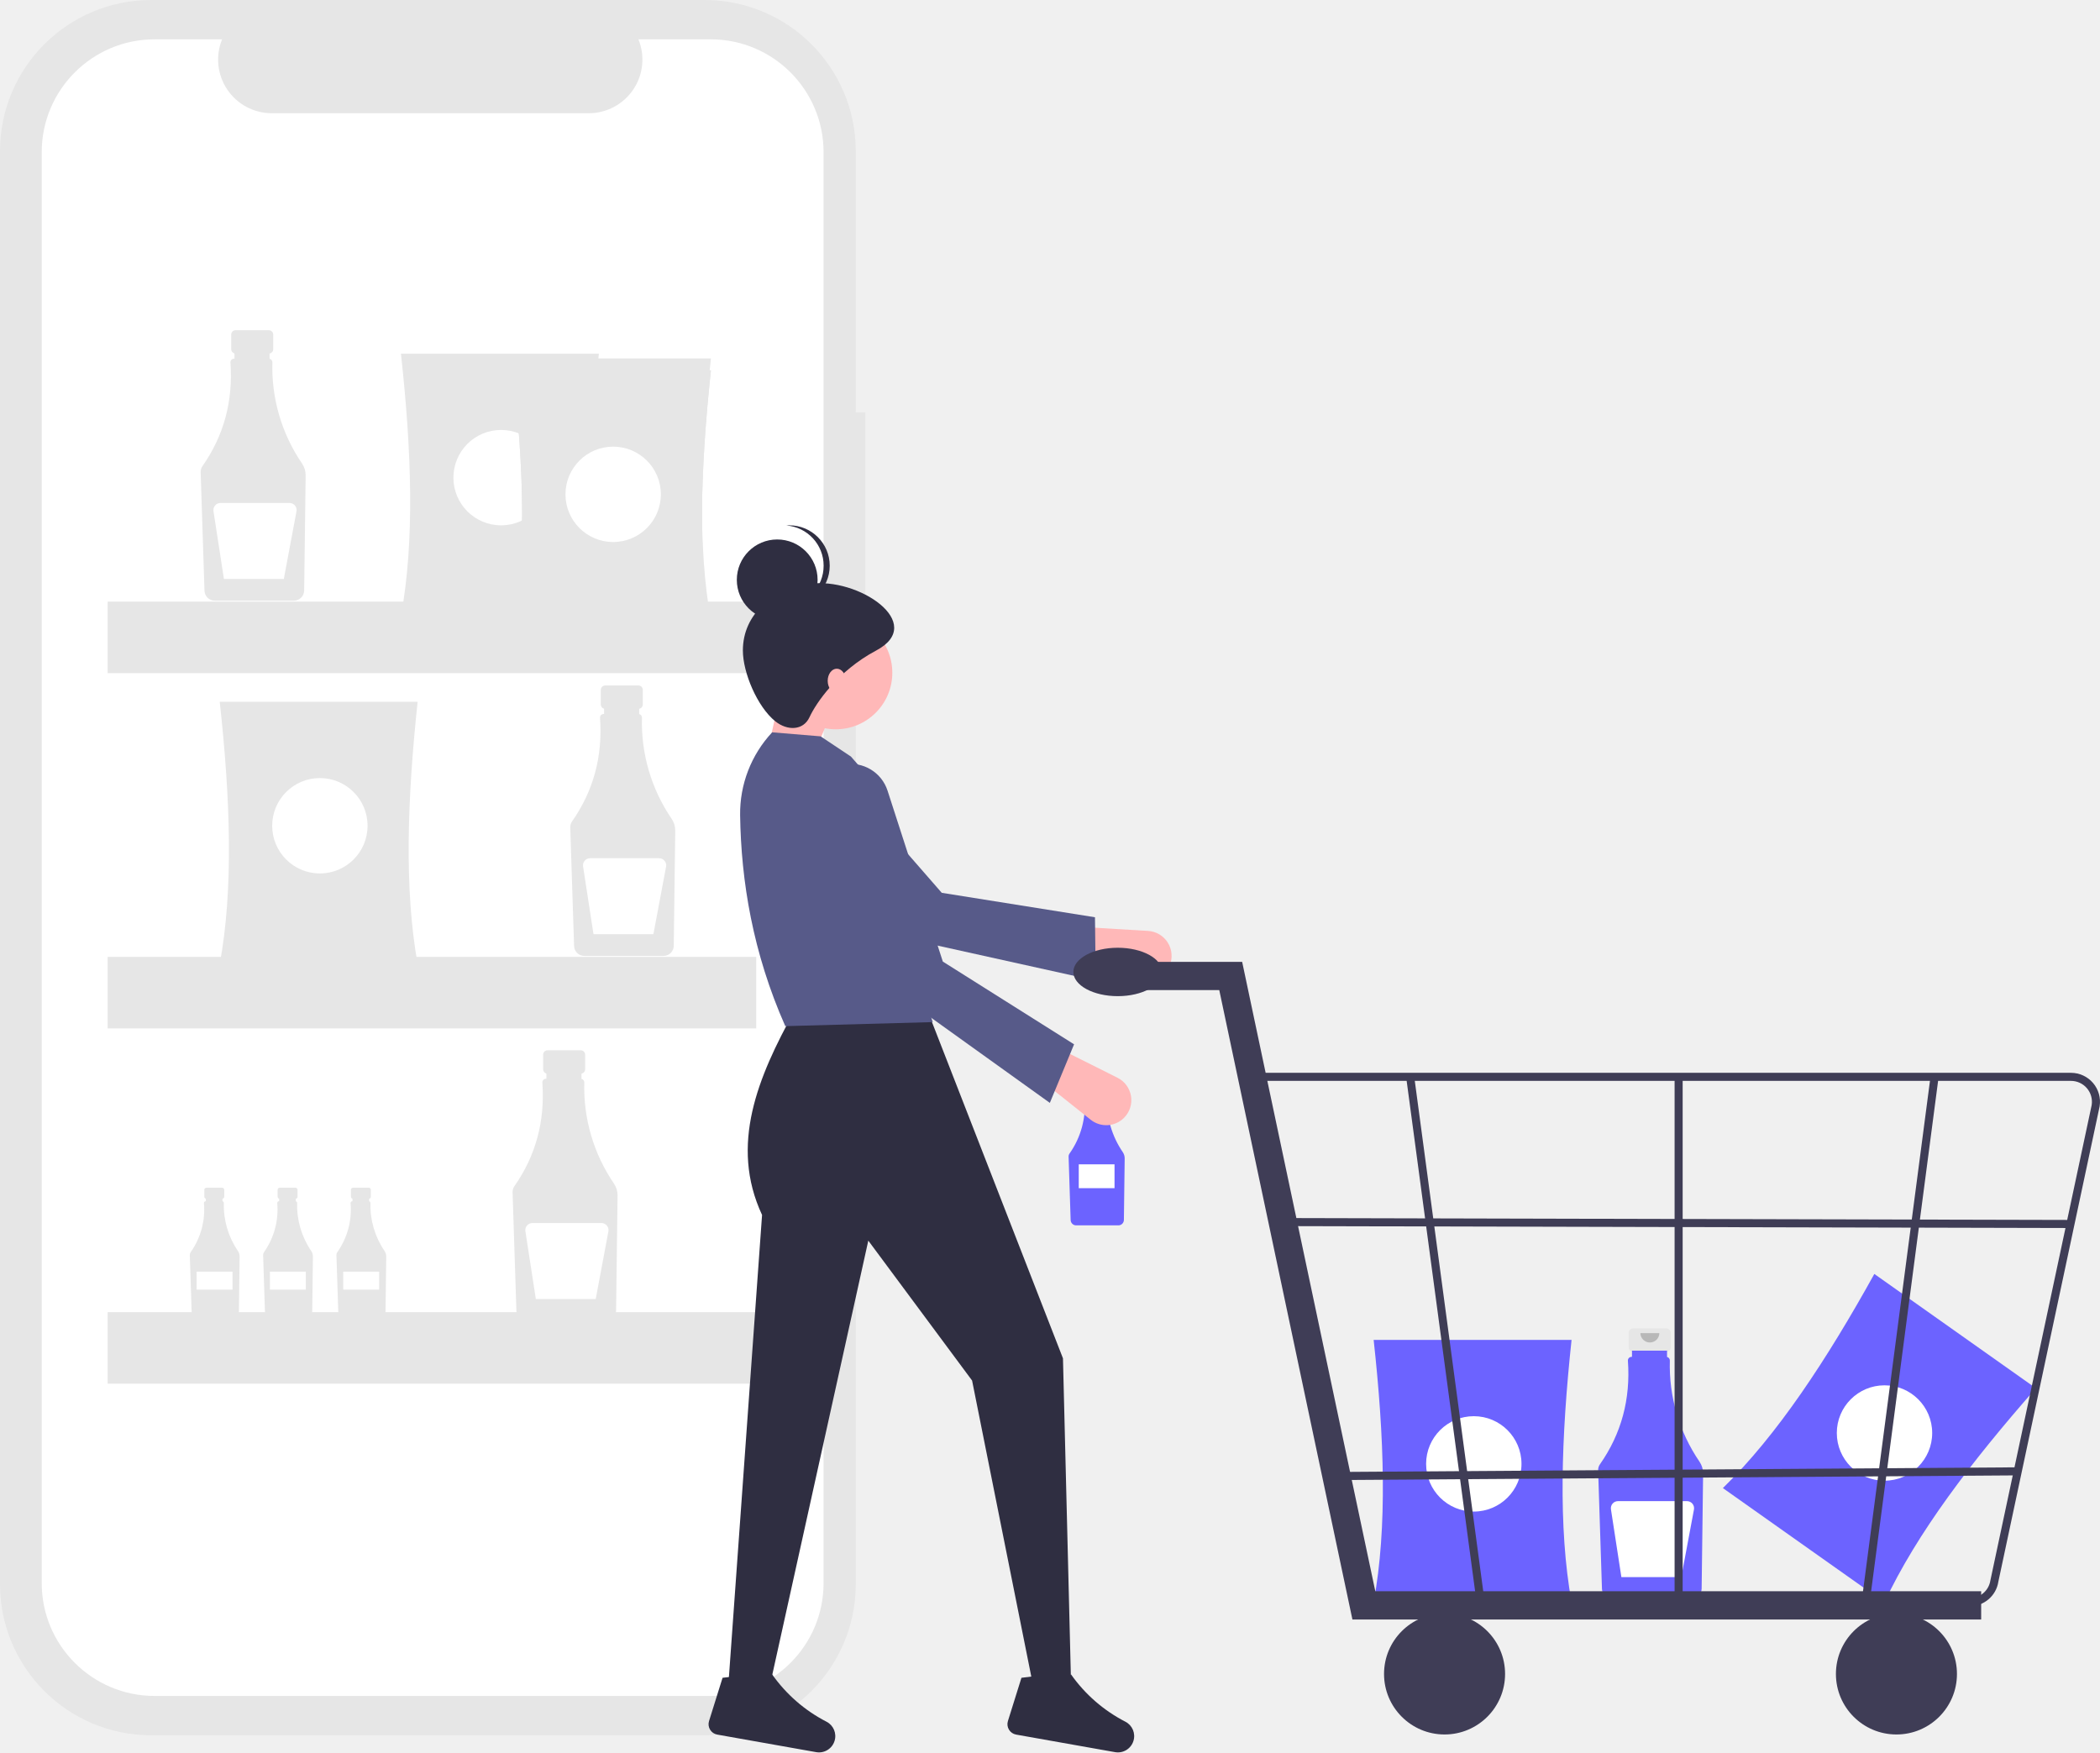
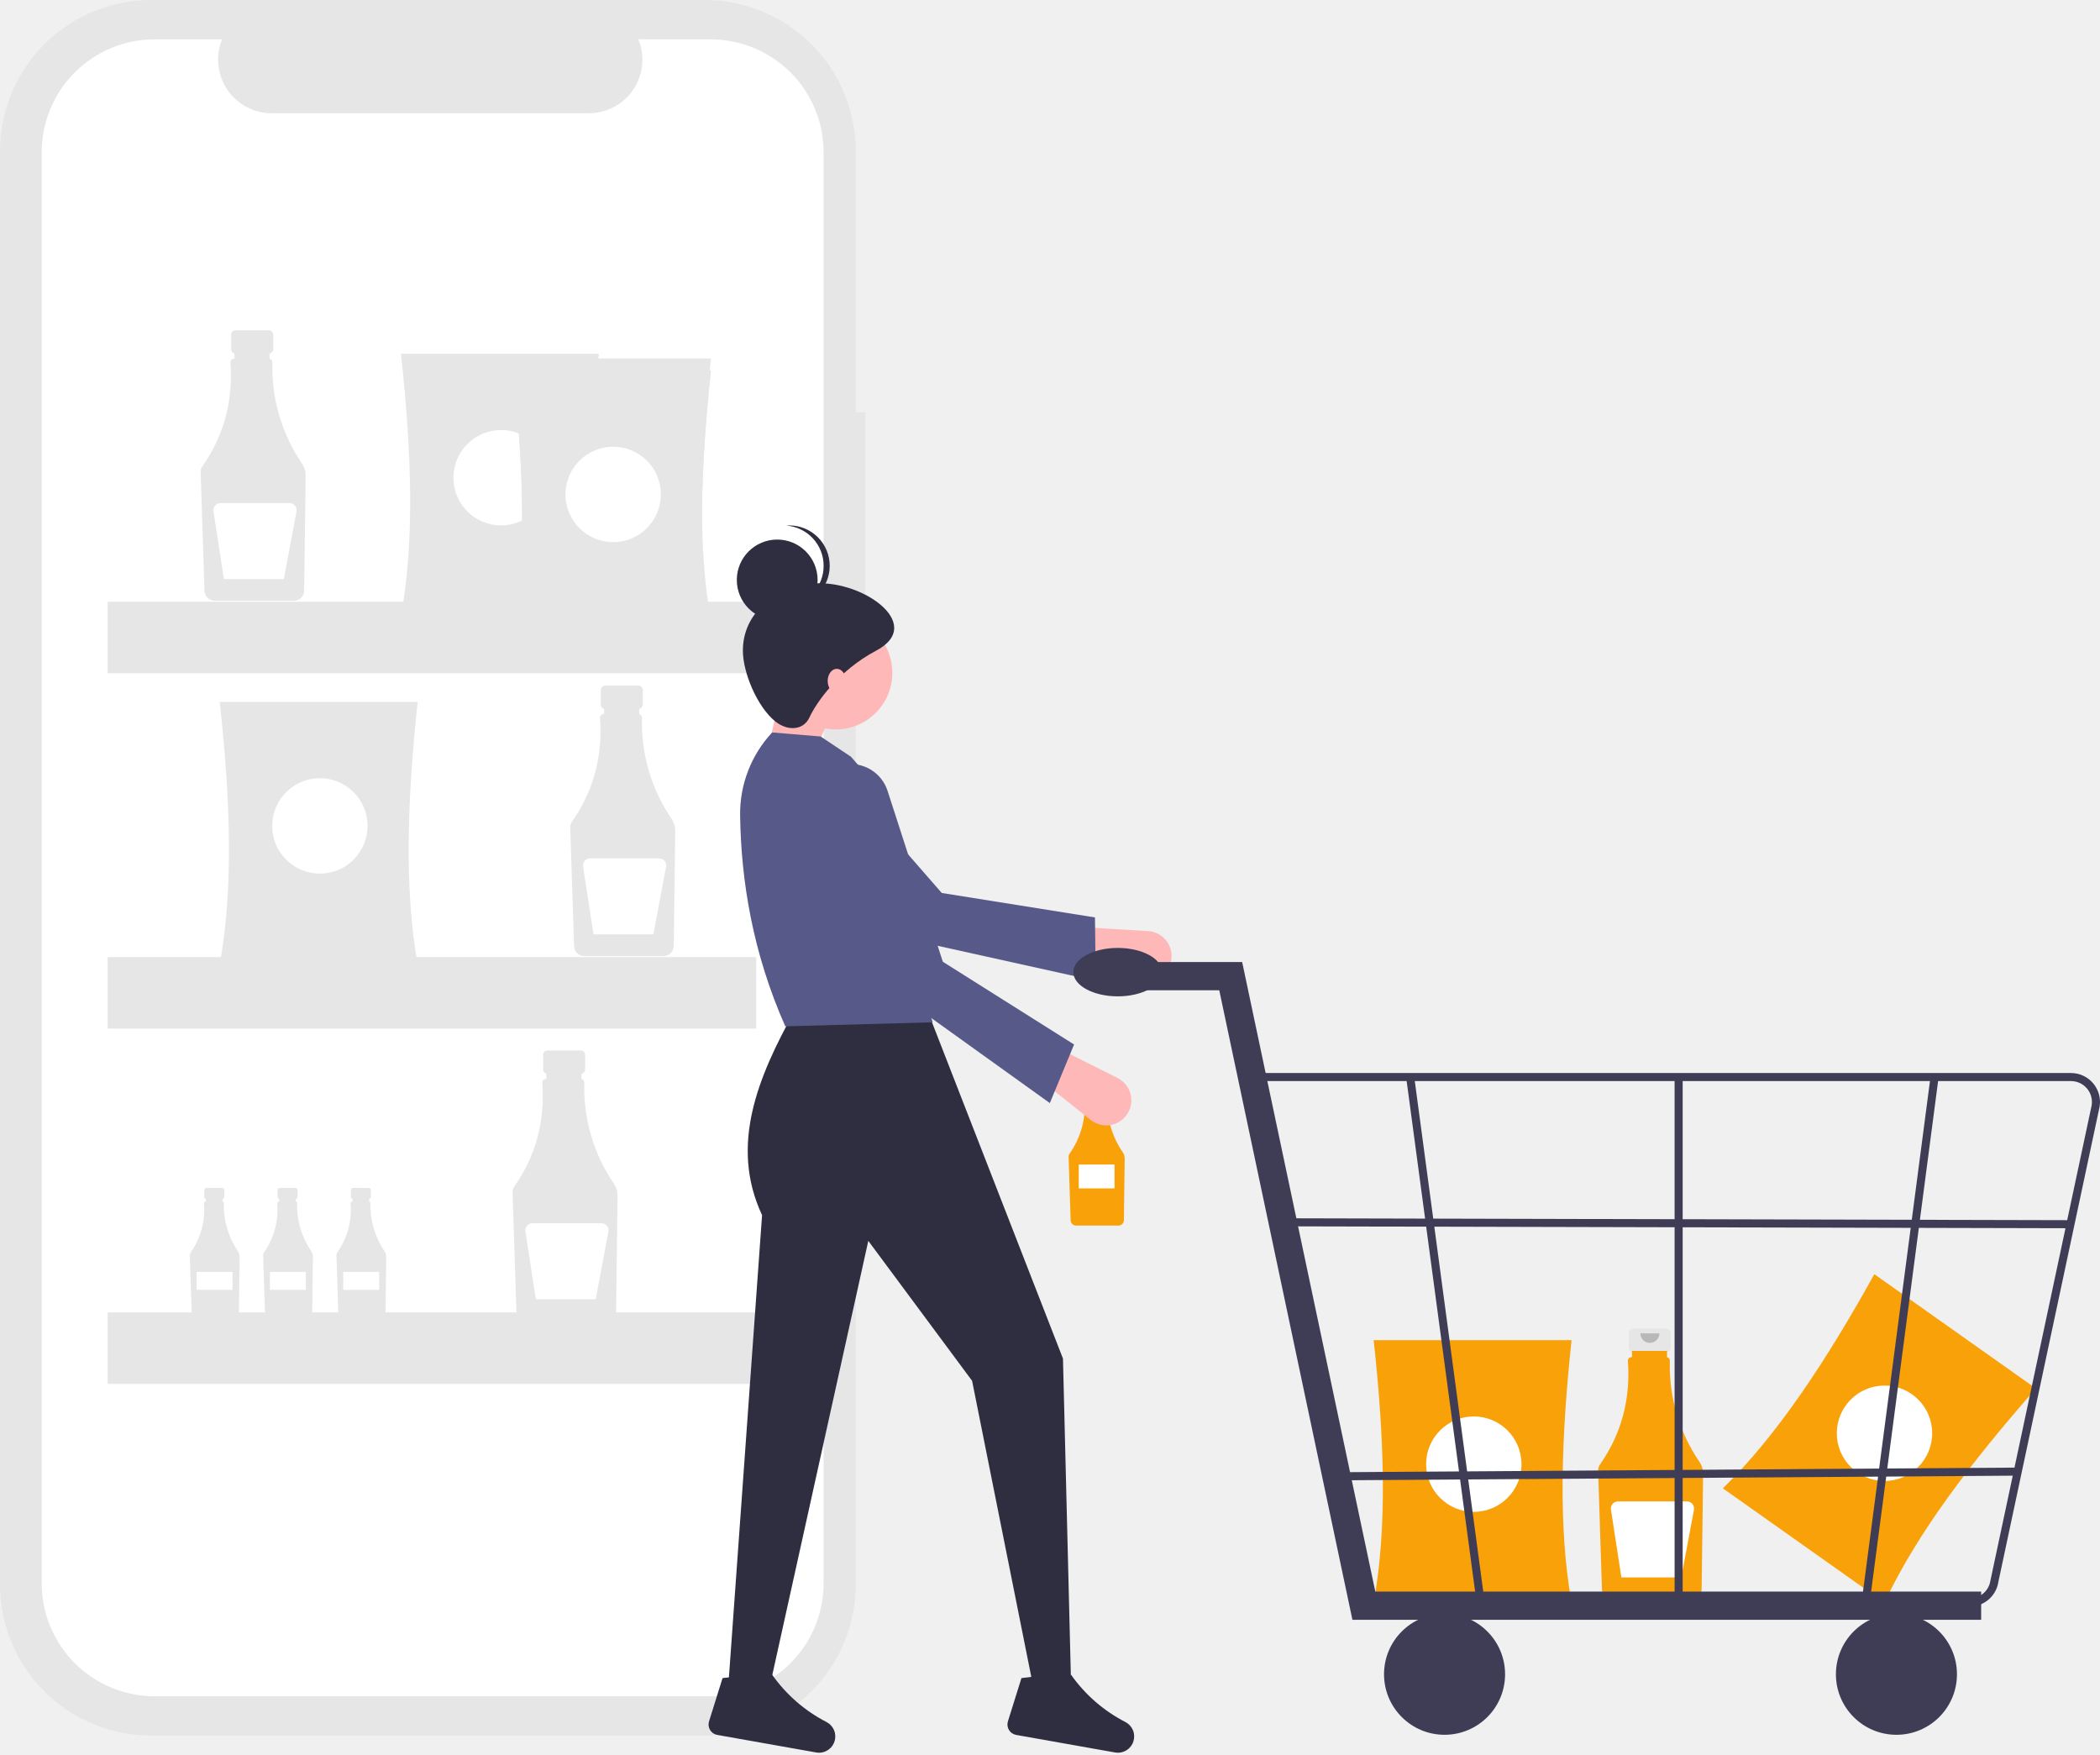
- <svg xmlns="http://www.w3.org/2000/svg" id="b0613604-cb64-4fd5-a4c3-be829c572cfc" data-name="Layer 1" width="888" height="741.048" viewBox="0 0 888 741.048">
-   <path d="M521.896,253.856H517.864v-110.453a63.927,63.927,0,0,0-63.927-63.927H219.927A63.927,63.927,0,0,0,156,143.403V749.357A63.927,63.927,0,0,0,219.927,813.284H453.937a63.927,63.927,0,0,0,63.927-63.927V332.478h4.032Z" transform="translate(-156 -79.47583)" fill="#e6e6e6" />
-   <path d="M456.516,96.107h-30.546a22.681,22.681,0,0,1-21,31.247H270.91a22.681,22.681,0,0,1-21-31.247h-28.53a47.74,47.74,0,0,0-47.74,47.74V748.912a47.74,47.74,0,0,0,47.74,47.74H456.516a47.74,47.74,0,0,0,47.74-47.74V143.848A47.74,47.74,0,0,0,456.516,96.107Z" transform="translate(-156 -79.47583)" fill="#fff" />
-   <path d="M269.672,219.111H255.633a1.861,1.861,0,0,0-1.861,1.861v6.162a1.861,1.861,0,0,0,1.861,1.861h2.327v9.233h9.386v-9.233h2.327a1.861,1.861,0,0,0,1.861-1.861v-6.162A1.861,1.861,0,0,0,269.672,219.111Z" transform="translate(-156 -79.47583)" fill="#e6e6e6" />
-   <path d="M283.734,275.507a72.178,72.178,0,0,1-12.557-42.794,1.522,1.522,0,0,0-1.188-1.519v-2.663H255.162v2.626h-.204a1.521,1.521,0,0,0-1.519,1.523q0.0.055.004.111,1.752,24.425-11.833,43.808a4.193,4.193,0,0,0-.759,2.541l1.621,50.151a4.341,4.341,0,0,0,4.304,4.19h33.537a4.343,4.343,0,0,0,4.307-4.264l.625-48.693A8.788,8.788,0,0,0,283.734,275.507Z" transform="translate(-156 -79.47583)" fill="#e6e6e6" />
-   <path d="M278.425,292.166H249.234a2.997,2.997,0,0,0-2.962,3.453l4.411,28.673h25.33l5.358-28.577a2.997,2.997,0,0,0-2.946-3.549Z" transform="translate(-156 -79.47583)" fill="#fff" />
-   <path d="M425.957,369.345H411.917a1.861,1.861,0,0,0-1.861,1.861v6.162a1.861,1.861,0,0,0,1.861,1.861h2.327v9.233h9.386V379.23h2.327a1.861,1.861,0,0,0,1.861-1.861v-6.162A1.861,1.861,0,0,0,425.957,369.345Z" transform="translate(-156 -79.47583)" fill="#e6e6e6" />
-   <path d="M440.019,425.742a72.178,72.178,0,0,1-12.557-42.794,1.522,1.522,0,0,0-1.188-1.519V378.767H411.446v2.626h-.204a1.521,1.521,0,0,0-1.519,1.523q0.0.055.004.111,1.752,24.425-11.833,43.808a4.193,4.193,0,0,0-.759,2.541l1.621,50.151a4.341,4.341,0,0,0,4.304,4.19h33.537a4.343,4.343,0,0,0,4.307-4.264l.625-48.693A8.788,8.788,0,0,0,440.019,425.742Z" transform="translate(-156 -79.47583)" fill="#e6e6e6" />
-   <path d="M434.71,442.401H405.518a2.997,2.997,0,0,0-2.962,3.453l4.411,28.673h25.33l5.358-28.577a2.997,2.997,0,0,0-2.946-3.549Z" transform="translate(-156 -79.47583)" fill="#fff" />
-   <path d="M249.935,581.733h-6.659a.883.883,0,0,0-.883.883v2.923a.883.883,0,0,0,.883.883h1.104v4.38h4.452v-4.38H249.935a.883.883,0,0,0,.883-.883v-2.923A.883.883,0,0,0,249.935,581.733Z" transform="translate(-156 -79.47583)" fill="#e6e6e6" />
-   <path d="M256.605,608.484a34.237,34.237,0,0,1-5.956-20.299.722.722,0,0,0-.564-.721v-1.263H243.052v1.245h-.097a.722.722,0,0,0-.721.723q0,.026.002.053a31.246,31.246,0,0,1-5.613,20.78,1.989,1.989,0,0,0-.36,1.205l.769,23.789a2.059,2.059,0,0,0,2.042,1.988h15.908a2.06,2.06,0,0,0,2.043-2.023l.296-23.097A4.168,4.168,0,0,0,256.605,608.484Z" transform="translate(-156 -79.47583)" fill="#e6e6e6" />
-   <rect x="83.137" y="537.753" width="15.179" height="7.59" fill="#fff" />
-   <path d="M280.935,581.733h-6.659a.883.883,0,0,0-.883.883v2.923a.883.883,0,0,0,.883.883h1.104v4.38h4.452v-4.38H280.935a.883.883,0,0,0,.883-.883v-2.923A.883.883,0,0,0,280.935,581.733Z" transform="translate(-156 -79.47583)" fill="#e6e6e6" />
-   <path d="M287.605,608.484a34.237,34.237,0,0,1-5.956-20.299.722.722,0,0,0-.564-.721v-1.263H274.052v1.245h-.097a.722.722,0,0,0-.721.723q0,.026.002.053a31.246,31.246,0,0,1-5.613,20.78,1.989,1.989,0,0,0-.36,1.205l.769,23.789a2.059,2.059,0,0,0,2.042,1.988h15.908a2.06,2.06,0,0,0,2.043-2.023l.296-23.097A4.168,4.168,0,0,0,287.605,608.484Z" transform="translate(-156 -79.47583)" fill="#e6e6e6" />
-   <rect x="114.137" y="537.753" width="15.179" height="7.59" fill="#fff" />
-   <path d="M311.935,581.733h-6.659a.883.883,0,0,0-.883.883v2.923a.883.883,0,0,0,.883.883h1.104v4.38h4.452v-4.38H311.935a.883.883,0,0,0,.883-.883v-2.923A.883.883,0,0,0,311.935,581.733Z" transform="translate(-156 -79.47583)" fill="#e6e6e6" />
-   <path d="M318.605,608.484a34.237,34.237,0,0,1-5.956-20.299.722.722,0,0,0-.564-.721v-1.263H305.052v1.245h-.097a.722.722,0,0,0-.721.723q0,.026.002.053a31.246,31.246,0,0,1-5.613,20.78,1.989,1.989,0,0,0-.36,1.205l.769,23.789a2.059,2.059,0,0,0,2.042,1.988h15.908a2.06,2.06,0,0,0,2.043-2.023l.296-23.097A4.168,4.168,0,0,0,318.605,608.484Z" transform="translate(-156 -79.47583)" fill="#e6e6e6" />
-   <rect x="145.137" y="537.753" width="15.179" height="7.59" fill="#fff" />
-   <path d="M401.567,523.613H387.528a1.861,1.861,0,0,0-1.861,1.861v6.162a1.861,1.861,0,0,0,1.861,1.861h2.327v9.233h9.386v-9.233h2.327a1.861,1.861,0,0,0,1.861-1.861v-6.162A1.861,1.861,0,0,0,401.567,523.613Z" transform="translate(-156 -79.47583)" fill="#e6e6e6" />
-   <path d="M415.629,580.01a72.178,72.178,0,0,1-12.557-42.794,1.522,1.522,0,0,0-1.188-1.519v-2.663H387.057v2.626h-.204a1.521,1.521,0,0,0-1.519,1.523q0.0.055.004.111,1.752,24.425-11.833,43.808a4.193,4.193,0,0,0-.759,2.541l1.621,50.151a4.341,4.341,0,0,0,4.304,4.19h33.537a4.343,4.343,0,0,0,4.307-4.264l.625-48.693A8.788,8.788,0,0,0,415.629,580.01Z" transform="translate(-156 -79.47583)" fill="#e6e6e6" />
-   <path d="M410.32,596.668H381.129a2.997,2.997,0,0,0-2.962,3.453l4.411,28.673h25.33l5.358-28.577a2.997,2.997,0,0,0-2.946-3.549Z" transform="translate(-156 -79.47583)" fill="#fff" />
-   <path d="M409.232,339.938H325.544c5.851-31.633,4.505-69.832,0-110.911h83.688C404.847,270.107,403.536,308.305,409.232,339.938Z" transform="translate(-156 -79.47583)" fill="#e6e6e6" />
-   <circle cx="211.892" cy="201.982" r="20.166" fill="#fff" />
-   <path d="M332.602,487.148H248.914c5.851-31.633,4.505-69.832,0-110.911H332.602C328.217,417.316,326.907,455.515,332.602,487.148Z" transform="translate(-156 -79.47583)" fill="#e6e6e6" />
-   <circle cx="135.262" cy="349.192" r="20.166" fill="#fff" />
-   <path d="M456.621,346.996H372.933c5.851-31.633,4.505-69.832,0-110.911h83.688C452.236,277.165,450.926,315.363,456.621,346.996Z" transform="translate(-156 -79.47583)" fill="#e6e6e6" />
-   <circle cx="259.281" cy="209.04" r="20.166" fill="#fff" />
-   <path d="M456.621,341.955H372.933c5.851-31.633,4.505-69.832,0-110.911h83.688C452.236,272.123,450.926,310.322,456.621,341.955Z" transform="translate(-156 -79.47583)" fill="#e6e6e6" />
-   <circle cx="259.281" cy="203.998" r="20.166" fill="#fff" />
-   <path d="M456.621,346.996H372.933c5.851-31.633,4.505-69.832,0-110.911h83.688C452.236,277.165,450.926,315.363,456.621,346.996Z" transform="translate(-156 -79.47583)" fill="#e6e6e6" />
-   <circle cx="259.281" cy="209.04" r="20.166" fill="#fff" />
-   <rect x="45.525" y="254.413" width="274.254" height="30.249" fill="#e6e6e6" />
-   <rect x="45.525" y="404.647" width="274.254" height="30.249" fill="#e6e6e6" />
-   <rect x="45.525" y="554.882" width="274.254" height="30.249" fill="#e6e6e6" />
-   <path d="M952.855,757.075l-68.325-48.326c23.044-22.448,44.002-54.411,64.046-90.551l68.325,48.326C989.599,697.53,966.471,727.96,952.855,757.075Z" transform="translate(-156 -79.47583)" fill="#6c63ff" />
-   <circle cx="796.873" cy="605.982" r="20.166" fill="#fff" />
-   <path d="M623.262,536.554h-7.5a.994.994,0,0,0-.994.994v3.292a.994.994,0,0,0,.994.994h1.243v4.932h5.014v-4.932h1.243a.994.994,0,0,0,.994-.994v-3.292A.994.994,0,0,0,623.262,536.554Z" transform="translate(-156 -79.47583)" fill="#e6e6e6" />
-   <path d="M630.774,566.682a38.558,38.558,0,0,1-6.708-22.861.813.813,0,0,0-.635-.812v-1.422h-7.921v1.403h-.109a.813.813,0,0,0-.812.814q0,.03.002.059a35.189,35.189,0,0,1-6.322,23.403,2.24,2.24,0,0,0-.405,1.357l.866,26.792a2.319,2.319,0,0,0,2.299,2.238h17.916a2.32,2.32,0,0,0,2.301-2.278l.334-26.012A4.695,4.695,0,0,0,630.774,566.682Z" transform="translate(-156 -79.47583)" fill="#6c63ff" />
-   <path d="M621.699,537.627a2.145,2.145,0,0,1-4.291,0" transform="translate(-156 -79.47583)" opacity="0.2" style="isolation:isolate" />
-   <rect x="456.161" y="492.368" width="15.124" height="10.083" fill="#fff" />
-   <path d="M860.602,641.218H846.563a1.861,1.861,0,0,0-1.861,1.861v6.162a1.861,1.861,0,0,0,1.861,1.861h2.327v9.233h9.386v-9.233h2.327a1.861,1.861,0,0,0,1.861-1.861V643.079A1.861,1.861,0,0,0,860.602,641.218Z" transform="translate(-156 -79.47583)" fill="#e6e6e6" />
-   <path d="M874.664,697.615a72.178,72.178,0,0,1-12.557-42.794,1.522,1.522,0,0,0-1.188-1.519v-2.663H846.092v2.626h-.204a1.521,1.521,0,0,0-1.519,1.523q0.0.055.004.111,1.752,24.425-11.833,43.808a4.193,4.193,0,0,0-.759,2.541l1.621,50.151a4.341,4.341,0,0,0,4.304,4.19h33.537a4.343,4.343,0,0,0,4.307-4.264l.625-48.693A8.788,8.788,0,0,0,874.664,697.615Z" transform="translate(-156 -79.47583)" fill="#6c63ff" />
-   <path d="M857.676,643.226a4.016,4.016,0,0,1-8.031,0" transform="translate(-156 -79.47583)" opacity="0.2" style="isolation:isolate" />
-   <path d="M869.355,714.273H840.164a2.997,2.997,0,0,0-2.962,3.453l4.411,28.673h25.33l5.358-28.577a2.997,2.997,0,0,0-2.946-3.549Z" transform="translate(-156 -79.47583)" fill="#fff" />
-   <path d="M820.546,756.996H736.858c5.851-31.633,4.505-69.832,0-110.911H820.546C816.161,687.164,814.851,725.362,820.546,756.996Z" transform="translate(-156 -79.47583)" fill="#6c63ff" />
-   <circle cx="623.206" cy="619.039" r="20.166" fill="#fff" />
-   <polygon points="322.243 328.466 341.03 326.758 352.986 297.724 331.637 285.768 322.243 328.466" fill="#ffb8b8" />
-   <path d="M650.66,487.65v0a10.593,10.593,0,0,0-9.202-14.517l-29.17-1.739-4.295,14.282,30.029,8.247A10.593,10.593,0,0,0,650.66,487.65Z" transform="translate(-156 -79.47583)" fill="#ffb8b8" />
-   <path d="M619.339,494.163l-.321-26.8-64.793-10.339L504.31,399.777a16.338,16.338,0,0,0-21.294-2.912l0,0a16.338,16.338,0,0,0-2.846,24.922l41.18,50.678Z" transform="translate(-156 -79.47583)" fill="#575a89" />
-   <path d="M463.726,795.643h17.079L523.168,604.109l43.887,59.169,25.619,128.095h16.225l-3.416-137.488-57.216-146.882H491.906c-15.402,27.874-27.485,56.608-13.663,86.251Z" transform="translate(-156 -79.47583)" fill="#2f2e41" />
-   <path d="M582.204,807.276a4.457,4.457,0,0,0,3.476,5.718l41.793,7.417a6.876,6.876,0,0,0,7.801-4.713h0a6.834,6.834,0,0,0-3.342-8.126,63.902,63.902,0,0,1-23.048-20.038c-4.593,4.277-9.727,3.875-15.179.723l-5.782.723Z" transform="translate(-156 -79.47583)" fill="#2f2e41" />
-   <path d="M455.818,807.276a4.457,4.457,0,0,0,3.476,5.718l41.793,7.417a6.876,6.876,0,0,0,7.801-4.713h0a6.834,6.834,0,0,0-3.342-8.126,63.902,63.902,0,0,1-23.048-20.038c-4.593,4.277-9.727,3.875-15.179.723l-5.782.723Z" transform="translate(-156 -79.47583)" fill="#2f2e41" />
-   <circle cx="353.413" cy="284.487" r="23.911" fill="#ffb8b8" />
-   <path d="M488.064,513.407,550.403,511.699l-18.308-57.62c11.377-18.239-.073-36.46-16.278-54.677l-12.809-8.54-20.495-1.708h0a50.314,50.314,0,0,0-13.549,35.05C469.369,452.032,474.297,482.324,488.064,513.407Z" transform="translate(-156 -79.47583)" fill="#575a89" />
-   <path d="M631.291,552.192h0a10.593,10.593,0,0,0-2.749-16.966L602.409,522.151l-9.567,11.441,24.363,19.395A10.593,10.593,0,0,0,631.291,552.192Z" transform="translate(-156 -79.47583)" fill="#ffb8b8" />
-   <path d="M599.933,545.858l10.248-24.765-55.502-34.994-23.37-72.268a16.338,16.338,0,0,0-18.432-11.054h0a16.338,16.338,0,0,0-12.421,21.793l17.923,62.791Z" transform="translate(-156 -79.47583)" fill="#575a89" />
-   <path d="M470.13,354.569c0,9.304,6.042,23.712,13.663,29.889,5.128,4.156,11.905,3.981,14.517-1.708,2.68-5.836,11.919-19.552,28.181-28.181,21.678-11.503-7.688-31.182-28.181-28.181C482.911,328.643,470.13,339.005,470.13,354.569Z" transform="translate(-156 -79.47583)" fill="#2f2e41" />
-   <circle cx="328.648" cy="245.205" r="17.079" fill="#2f2e41" />
-   <path d="M504.289,318.703a17.069,17.069,0,0,0-15.798-17.015c.424-.032.849-.065,1.281-.065a17.079,17.079,0,0,1,0,34.159c-.432,0-.857-.033-1.281-.065A17.069,17.069,0,0,0,504.289,318.703Z" transform="translate(-156 -79.47583)" fill="#2f2e41" />
-   <ellipse cx="353.84" cy="287.903" rx="3.843" ry="5.124" fill="#ffb8b8" />
-   <polygon points="837.751 684.845 571.879 684.845 515.578 418.694 467.529 418.694 467.529 406.752 525.258 406.752 581.559 672.902 837.751 672.902 837.751 684.845" fill="#3f3d56" />
-   <circle cx="610.841" cy="707.877" r="25.591" fill="#3f3d56" />
-   <circle cx="801.923" cy="707.877" r="25.591" fill="#3f3d56" />
-   <path d="M988.903,758.697H730.225L684.584,533.145h347.151a12.265,12.265,0,0,1,12.116,14.167l-42.833,201.025A12.204,12.204,0,0,1,988.903,758.697Zm-255.869-3.412H988.903a8.806,8.806,0,0,0,8.742-7.477l42.833-201.025a8.85,8.85,0,0,0-8.744-10.225H688.726Z" transform="translate(-156 -79.47583)" fill="#3f3d56" />
-   <polygon points="624.513 678.499 594.623 455.653 597.989 455.097 627.879 677.943 624.513 678.499" fill="#3f3d56" />
-   <polygon points="790.712 676.788 787.343 676.242 816.36 455.102 819.729 455.648 790.712 676.788" fill="#3f3d56" />
-   <rect x="708.115" y="455.375" width="3.412" height="222.846" fill="#3f3d56" />
-   <rect x="865.451" y="431.522" width="3.412" height="330.296" transform="translate(112.3889 1382.904) rotate(-89.86127)" fill="#3f3d56" />
-   <rect x="718.838" y="700.962" width="290.178" height="3.412" transform="translate(-160.7831 -73.5538) rotate(-0.39166)" fill="#3f3d56" />
-   <ellipse cx="472.648" cy="411.017" rx="18.767" ry="10.237" fill="#3f3d56" />
+ <svg xmlns="http://www.w3.org/2000/svg" width="340" height="284" viewBox="0 0 340 284" fill="none">
+   <g clip-path="url(#clip0)">
+     <path d="M140.095 66.767H138.552V24.477C138.552 21.262 137.919 18.079 136.688 15.11C135.458 12.14 133.655 9.442 131.383 7.169C129.11 4.896 126.411 3.093 123.442 1.863C120.472 0.633 117.289 -2.53149e-05 114.075 -1.52587e-05H24.477C21.262 -2.53149e-05 18.079 0.633 15.11 1.863C12.14 3.093 9.442 4.896 7.169 7.169C4.896 9.442 3.093 12.14 1.863 15.11C0.633 18.079 -5.02809e-06 21.262 0 24.477V256.486C-3.01685e-06 259.7 0.633 262.883 1.863 265.853C3.093 268.822 4.896 271.521 7.169 273.794C9.442 276.066 12.14 277.869 15.11 279.099C18.079 280.329 21.262 280.963 24.477 280.963H114.075C117.289 280.963 120.472 280.329 123.442 279.099C126.411 277.869 129.11 276.066 131.383 273.794C133.655 271.521 135.458 268.822 136.688 265.853C137.919 262.883 138.552 259.7 138.552 256.486V96.87H140.095V66.767Z" fill="#E6E6E6" />
+     <path d="M115.063 6.368H103.367C103.905 7.687 104.11 9.117 103.965 10.534C103.82 11.951 103.328 13.31 102.534 14.492C101.739 15.674 100.667 16.642 99.41 17.312C98.153 17.982 96.751 18.332 95.327 18.332H43.997C42.573 18.332 41.171 17.982 39.914 17.312C38.657 16.642 37.584 15.674 36.79 14.492C35.995 13.31 35.504 11.951 35.359 10.534C35.213 9.117 35.419 7.687 35.956 6.368H25.033C22.632 6.368 20.256 6.841 18.038 7.759C15.82 8.678 13.805 10.024 12.108 11.722C10.41 13.419 9.064 15.434 8.145 17.652C7.227 19.869 6.754 22.246 6.754 24.647V256.316C6.754 258.716 7.227 261.093 8.145 263.311C9.064 265.528 10.41 267.544 12.108 269.241C13.805 270.938 15.82 272.285 18.038 273.203C20.256 274.122 22.632 274.595 25.033 274.595H115.063C117.463 274.595 119.84 274.122 122.058 273.203C124.275 272.285 126.29 270.938 127.988 269.241C129.685 267.544 131.031 265.528 131.95 263.311C132.869 261.093 133.341 258.716 133.341 256.316V24.647C133.341 22.246 132.869 19.869 131.95 17.652C131.031 15.434 129.685 13.419 127.988 11.722C126.29 10.024 124.275 8.678 122.058 7.759C119.84 6.841 117.463 6.368 115.063 6.368V6.368Z" fill="white" />
+     <path d="M43.523 53.464H38.148C37.959 53.464 37.778 53.539 37.644 53.672C37.51 53.806 37.435 53.987 37.435 54.176V56.536C37.435 56.725 37.51 56.906 37.644 57.04C37.778 57.173 37.959 57.248 38.148 57.248H39.039V60.784H42.632V57.248H43.523C43.712 57.248 43.894 57.173 44.027 57.04C44.161 56.906 44.236 56.725 44.236 56.536V54.176C44.236 53.987 44.161 53.806 44.027 53.672C43.894 53.539 43.712 53.464 43.523 53.464V53.464Z" fill="#E6E6E6" />
+     <path d="M48.907 75.057C45.615 70.24 43.932 64.504 44.099 58.672C44.102 58.538 44.059 58.406 43.976 58.3C43.893 58.194 43.776 58.12 43.645 58.091V57.071H37.967V58.076H37.889C37.735 58.077 37.587 58.138 37.477 58.248C37.368 58.357 37.307 58.505 37.307 58.66C37.307 58.674 37.308 58.688 37.309 58.702C37.756 64.937 36.246 70.528 32.778 75.475C32.579 75.76 32.477 76.101 32.488 76.448L33.108 95.65C33.123 96.079 33.303 96.485 33.61 96.784C33.917 97.082 34.328 97.251 34.757 97.255H47.597C48.031 97.251 48.446 97.079 48.754 96.773C49.062 96.469 49.239 96.055 49.246 95.622L49.486 76.978C49.493 76.294 49.291 75.624 48.907 75.057Z" fill="#E6E6E6" />
+     <path d="M46.874 81.436H35.698C35.532 81.436 35.369 81.471 35.218 81.54C35.068 81.609 34.934 81.71 34.827 81.836C34.719 81.961 34.64 82.109 34.594 82.268C34.549 82.427 34.538 82.594 34.563 82.757L36.252 93.736H45.951L48.002 82.794C48.033 82.629 48.028 82.458 47.985 82.295C47.943 82.132 47.865 81.98 47.758 81.85C47.65 81.72 47.515 81.616 47.362 81.544C47.21 81.473 47.043 81.436 46.874 81.436V81.436Z" fill="white" />
+     <path d="M103.362 110.986H97.986C97.797 110.986 97.616 111.061 97.483 111.195C97.349 111.328 97.274 111.51 97.274 111.699V114.058C97.274 114.247 97.349 114.428 97.483 114.562C97.616 114.696 97.797 114.771 97.986 114.771H98.877V118.306H102.471V114.771H103.362C103.551 114.771 103.732 114.696 103.866 114.562C103.999 114.428 104.074 114.247 104.074 114.058V111.699C104.074 111.51 103.999 111.328 103.866 111.195C103.732 111.061 103.551 110.986 103.362 110.986Z" fill="#E6E6E6" />
+     <path d="M108.746 132.579C105.454 127.762 103.771 122.027 103.938 116.194C103.941 116.06 103.897 115.928 103.814 115.822C103.732 115.716 103.614 115.642 103.483 115.613V114.593H97.806V115.599H97.728C97.651 115.599 97.576 115.614 97.505 115.643C97.434 115.673 97.37 115.716 97.316 115.77C97.262 115.824 97.219 115.888 97.19 115.959C97.161 116.03 97.146 116.105 97.146 116.182C97.146 116.196 97.147 116.21 97.148 116.224C97.595 122.459 96.085 128.05 92.617 132.998C92.417 133.282 92.315 133.623 92.326 133.97L92.947 153.173C92.962 153.601 93.142 154.007 93.449 154.306C93.756 154.605 94.166 154.773 94.595 154.777H107.436C107.869 154.773 108.284 154.601 108.592 154.296C108.9 153.991 109.077 153.578 109.085 153.144L109.324 134.501C109.331 133.816 109.129 133.146 108.746 132.579V132.579Z" fill="#E6E6E6" />
+     <path d="M106.713 138.958H95.536C95.371 138.958 95.207 138.994 95.057 139.063C94.907 139.132 94.773 139.232 94.665 139.358C94.558 139.484 94.478 139.631 94.433 139.79C94.387 139.949 94.377 140.116 94.402 140.28L96.091 151.258H105.789L107.841 140.317C107.872 140.151 107.866 139.98 107.824 139.817C107.782 139.654 107.704 139.502 107.596 139.372C107.488 139.243 107.353 139.138 107.201 139.067C107.048 138.995 106.882 138.958 106.713 138.958H106.713Z" fill="white" />
+     <path d="M35.966 192.306H33.416C33.327 192.306 33.241 192.341 33.177 192.405C33.114 192.468 33.078 192.554 33.078 192.644V193.763C33.078 193.852 33.114 193.938 33.177 194.002C33.241 194.065 33.327 194.101 33.416 194.101H33.839V195.778H35.544V194.101H35.966C36.056 194.101 36.142 194.065 36.205 194.002C36.269 193.938 36.304 193.852 36.304 193.763V192.644C36.304 192.554 36.269 192.468 36.205 192.405C36.142 192.341 36.056 192.306 35.966 192.306Z" fill="#E6E6E6" />
+     <path d="M38.52 202.548C36.958 200.263 36.16 197.543 36.239 194.776C36.241 194.712 36.22 194.65 36.181 194.6C36.142 194.549 36.086 194.514 36.024 194.5V194.017H33.331V194.494H33.294C33.257 194.494 33.221 194.501 33.188 194.515C33.154 194.529 33.124 194.549 33.098 194.575C33.073 194.6 33.052 194.631 33.038 194.664C33.025 194.698 33.018 194.734 33.018 194.77C33.018 194.777 33.018 194.784 33.018 194.79C33.267 197.613 32.505 200.433 30.869 202.747C30.775 202.882 30.726 203.043 30.731 203.208L31.026 212.317C31.033 212.52 31.118 212.712 31.264 212.854C31.41 212.996 31.604 213.076 31.808 213.078H37.899C38.104 213.076 38.301 212.994 38.447 212.849C38.593 212.705 38.677 212.509 38.681 212.303L38.794 203.46C38.798 203.135 38.702 202.817 38.52 202.548V202.548Z" fill="#E6E6E6" />
+     <path d="M37.643 205.896H31.832V208.802H37.643V205.896Z" fill="white" />
+     <path d="M47.836 192.306H45.286C45.196 192.306 45.11 192.341 45.047 192.405C44.983 192.468 44.948 192.554 44.948 192.644V193.763C44.948 193.852 44.983 193.938 45.047 194.002C45.11 194.065 45.196 194.101 45.286 194.101H45.708V195.778H47.413V194.101H47.836C47.925 194.101 48.011 194.065 48.075 194.002C48.138 193.938 48.173 193.852 48.173 193.763V192.644C48.173 192.554 48.138 192.468 48.075 192.405C48.011 192.341 47.925 192.306 47.836 192.306Z" fill="#E6E6E6" />
+     <path d="M50.389 202.548C48.828 200.263 48.029 197.543 48.109 194.776C48.11 194.712 48.09 194.65 48.05 194.6C48.011 194.549 47.955 194.514 47.893 194.5V194.017H45.2V194.494H45.163C45.127 194.494 45.091 194.501 45.057 194.515C45.024 194.529 44.993 194.549 44.968 194.575C44.942 194.6 44.922 194.631 44.908 194.664C44.894 194.698 44.887 194.734 44.887 194.77C44.887 194.777 44.887 194.784 44.888 194.79C45.136 197.613 44.375 200.433 42.739 202.747C42.644 202.882 42.596 203.043 42.601 203.208L42.895 212.317C42.902 212.52 42.988 212.712 43.133 212.854C43.279 212.996 43.474 213.076 43.677 213.078H49.768C49.974 213.076 50.17 212.994 50.316 212.849C50.463 212.705 50.547 212.509 50.55 212.303L50.664 203.46C50.667 203.135 50.571 202.817 50.389 202.548Z" fill="#E6E6E6" />
+     <path d="M49.513 205.896H43.701V208.802H49.513V205.896Z" fill="white" />
+     <path d="M59.705 192.306H57.155C57.065 192.306 56.979 192.341 56.916 192.405C56.853 192.468 56.817 192.554 56.817 192.644V193.763C56.817 193.852 56.853 193.938 56.916 194.002C56.979 194.065 57.065 194.101 57.155 194.101H57.578V195.778H59.282V194.101H59.705C59.794 194.101 59.88 194.065 59.944 194.002C60.007 193.938 60.043 193.852 60.043 193.763V192.644C60.043 192.554 60.007 192.468 59.944 192.405C59.88 192.341 59.794 192.306 59.705 192.306Z" fill="#E6E6E6" />
+     <path d="M62.259 202.548C60.697 200.263 59.899 197.543 59.978 194.776C59.98 194.712 59.959 194.65 59.919 194.6C59.88 194.549 59.825 194.514 59.762 194.5V194.017H57.069V194.494H57.032C56.996 194.494 56.96 194.501 56.927 194.515C56.893 194.529 56.863 194.549 56.837 194.575C56.811 194.6 56.791 194.631 56.777 194.664C56.763 194.698 56.756 194.734 56.756 194.77C56.756 194.777 56.757 194.784 56.757 194.79C57.006 197.613 56.244 200.433 54.608 202.747C54.513 202.882 54.465 203.043 54.47 203.208L54.765 212.317C54.772 212.52 54.857 212.712 55.003 212.854C55.148 212.996 55.343 213.076 55.546 213.078H61.637C61.843 213.076 62.04 212.994 62.186 212.849C62.332 212.705 62.416 212.509 62.42 212.303L62.533 203.46C62.536 203.135 62.441 202.817 62.259 202.548Z" fill="#E6E6E6" />
+     <path d="M61.382 205.896H55.57V208.802H61.382V205.896Z" fill="white" />
+     <path d="M94.023 170.052H88.648C88.555 170.052 88.462 170.071 88.375 170.107C88.289 170.143 88.21 170.195 88.144 170.261C88.078 170.327 88.025 170.406 87.99 170.492C87.954 170.579 87.935 170.672 87.935 170.765V173.125C87.935 173.314 88.01 173.495 88.144 173.629C88.278 173.762 88.459 173.837 88.648 173.837H89.539V177.372H93.133V173.837H94.023C94.213 173.837 94.394 173.762 94.527 173.629C94.661 173.495 94.736 173.314 94.736 173.125V170.765C94.736 170.672 94.718 170.579 94.682 170.492C94.646 170.406 94.594 170.327 94.527 170.261C94.461 170.195 94.383 170.143 94.296 170.107C94.21 170.071 94.117 170.052 94.023 170.052V170.052Z" fill="#E6E6E6" />
+     <path d="M99.407 191.646C96.115 186.829 94.433 181.093 94.6 175.261C94.603 175.126 94.559 174.995 94.476 174.889C94.393 174.783 94.276 174.709 94.145 174.679V173.66H88.468V174.665H88.389C88.313 174.665 88.237 174.68 88.167 174.71C88.096 174.739 88.032 174.782 87.978 174.836C87.924 174.89 87.881 174.955 87.852 175.025C87.823 175.096 87.808 175.172 87.808 175.248C87.808 175.263 87.808 175.277 87.809 175.291C88.257 181.525 86.746 187.116 83.278 192.064C83.079 192.348 82.977 192.69 82.988 193.037L83.609 212.239C83.624 212.667 83.803 213.073 84.11 213.372C84.418 213.671 84.828 213.84 85.257 213.843H98.098C98.531 213.84 98.946 213.667 99.254 213.362C99.562 213.057 99.739 212.644 99.747 212.211L99.986 193.567C99.993 192.883 99.791 192.213 99.407 191.646Z" fill="#E6E6E6" />
+     <path d="M97.375 198.024H86.198C86.032 198.024 85.869 198.06 85.719 198.129C85.568 198.198 85.435 198.299 85.327 198.425C85.219 198.55 85.14 198.697 85.094 198.857C85.049 199.016 85.038 199.183 85.064 199.346L86.753 210.325H96.451L98.503 199.383C98.534 199.217 98.528 199.047 98.486 198.884C98.443 198.721 98.365 198.569 98.258 198.439C98.15 198.309 98.015 198.205 97.863 198.133C97.71 198.061 97.543 198.024 97.375 198.024V198.024Z" fill="white" />
+     <path d="M96.958 99.727H64.915C67.156 87.615 66.64 72.989 64.915 57.261H96.958C95.279 72.989 94.777 87.615 96.958 99.727Z" fill="#E6E6E6" />
+     <path d="M81.13 85.056C85.394 85.056 88.851 81.6 88.851 77.335C88.851 73.071 85.394 69.614 81.13 69.614C76.866 69.614 73.409 73.071 73.409 77.335C73.409 81.6 76.866 85.056 81.13 85.056Z" fill="white" />
+     <path d="M67.618 156.091H35.575C37.816 143.979 37.3 129.353 35.575 113.625H67.618C65.939 129.353 65.437 143.979 67.618 156.091Z" fill="#E6E6E6" />
+     <path d="M51.79 141.421C56.054 141.421 59.511 137.964 59.511 133.699C59.511 129.435 56.054 125.978 51.79 125.978C47.525 125.978 44.069 129.435 44.069 133.699C44.069 137.964 47.525 141.421 51.79 141.421Z" fill="white" />
+     <path d="M115.103 102.429H83.06C85.3 90.317 84.785 75.692 83.06 59.963H115.103C113.424 75.692 112.922 90.317 115.103 102.429Z" fill="#E6E6E6" />
+     <path d="M99.274 87.759C103.539 87.759 106.996 84.302 106.996 80.038C106.996 75.773 103.539 72.317 99.274 72.317C95.01 72.317 91.553 75.773 91.553 80.038C91.553 84.302 95.01 87.759 99.274 87.759Z" fill="white" />
+     <path d="M115.103 100.499H83.06C85.3 88.387 84.785 73.761 83.06 58.033H115.103C113.424 73.761 112.922 88.387 115.103 100.499Z" fill="#E6E6E6" />
+     <path d="M99.274 85.829C103.539 85.829 106.996 82.372 106.996 78.108C106.996 73.843 103.539 70.386 99.274 70.386C95.01 70.386 91.553 73.843 91.553 78.108C91.553 82.372 95.01 85.829 99.274 85.829Z" fill="white" />
+     <path d="M115.103 102.429H83.06C85.3 90.317 84.785 75.692 83.06 59.963H115.103C113.424 75.692 112.922 90.317 115.103 102.429Z" fill="#E6E6E6" />
+     <path d="M99.274 87.759C103.539 87.759 106.996 84.302 106.996 80.038C106.996 75.773 103.539 72.317 99.274 72.317C95.01 72.317 91.553 75.773 91.553 80.038C91.553 84.302 95.01 87.759 99.274 87.759Z" fill="white" />
+     <path d="M122.438 97.41H17.431V108.992H122.438V97.41Z" fill="#E6E6E6" />
+     <path d="M122.438 154.933H17.431V166.514H122.438V154.933Z" fill="#E6E6E6" />
+     <path d="M122.438 212.455H17.431V224.036H122.438V212.455Z" fill="#E6E6E6" />
+     <path d="M305.102 259.441L278.942 240.938C287.765 232.343 295.789 220.105 303.464 206.268L329.624 224.771C319.171 236.642 310.316 248.293 305.102 259.441Z" fill="#F9A109" />
+     <path d="M305.109 239.741C309.373 239.741 312.83 236.284 312.83 232.02C312.83 227.756 309.373 224.299 305.109 224.299C300.845 224.299 297.388 227.756 297.388 232.02C297.388 236.284 300.845 239.741 305.109 239.741Z" fill="white" />
+     <path d="M178.907 175.007H176.035C175.934 175.007 175.837 175.048 175.766 175.119C175.695 175.19 175.654 175.287 175.654 175.388V176.649C175.654 176.699 175.664 176.748 175.683 176.794C175.703 176.84 175.731 176.882 175.766 176.918C175.801 176.953 175.843 176.981 175.889 177C175.936 177.019 175.985 177.029 176.035 177.029H176.511V178.918H178.431V177.029H178.907C179.008 177.029 179.105 176.989 179.176 176.918C179.247 176.846 179.287 176.75 179.287 176.649V175.388C179.287 175.287 179.247 175.19 179.176 175.119C179.105 175.048 179.008 175.007 178.907 175.007V175.007Z" fill="#E6E6E6" />
+     <path d="M181.783 186.543C180.024 183.97 179.125 180.905 179.215 177.79C179.216 177.718 179.193 177.648 179.149 177.591C179.104 177.534 179.042 177.495 178.972 177.479V176.934H175.939V177.472H175.897C175.856 177.472 175.816 177.48 175.778 177.495C175.74 177.511 175.706 177.534 175.677 177.563C175.648 177.592 175.625 177.626 175.61 177.664C175.594 177.702 175.586 177.742 175.586 177.783C175.586 177.791 175.586 177.798 175.587 177.806C175.867 180.985 175.009 184.16 173.167 186.766C173.06 186.918 173.006 187.101 173.011 187.286L173.343 197.544C173.351 197.773 173.447 197.99 173.611 198.149C173.775 198.309 173.995 198.399 174.223 198.401H181.083C181.315 198.399 181.536 198.307 181.701 198.144C181.866 197.981 181.96 197.76 181.964 197.529L182.092 187.569C182.096 187.204 181.988 186.846 181.783 186.543V186.543Z" fill="#F9A109" />
+     <path opacity="0.2" d="M178.308 175.418C178.308 175.636 178.222 175.845 178.068 175.999C177.914 176.153 177.705 176.24 177.487 176.24C177.269 176.24 177.06 176.153 176.906 175.999C176.752 175.845 176.665 175.636 176.665 175.418" fill="black" />
+     <path d="M180.447 188.519H174.656V192.38H180.447V188.519Z" fill="white" />
+     <path d="M269.78 215.081H264.405C264.216 215.081 264.035 215.156 263.901 215.29C263.767 215.424 263.692 215.605 263.692 215.794V218.153C263.692 218.342 263.767 218.524 263.901 218.657C264.035 218.791 264.216 218.866 264.405 218.866H265.296V222.401H268.889V218.866H269.78C269.969 218.866 270.15 218.791 270.284 218.657C270.418 218.524 270.493 218.342 270.493 218.153V215.794C270.493 215.605 270.418 215.424 270.284 215.29C270.15 215.156 269.969 215.081 269.78 215.081V215.081Z" fill="#E6E6E6" />
+     <path d="M275.164 236.675C271.872 231.858 270.189 226.122 270.356 220.29C270.359 220.155 270.316 220.024 270.233 219.918C270.15 219.812 270.033 219.738 269.901 219.708V218.689H264.224V219.694H264.146C264.07 219.694 263.994 219.709 263.923 219.739C263.853 219.768 263.788 219.811 263.734 219.865C263.68 219.919 263.638 219.984 263.608 220.054C263.579 220.125 263.564 220.201 263.564 220.277C263.564 220.291 263.565 220.306 263.566 220.32C264.013 226.554 262.503 232.145 259.035 237.093C258.836 237.377 258.734 237.719 258.745 238.066L259.365 257.268C259.38 257.696 259.56 258.102 259.867 258.401C260.174 258.7 260.585 258.869 261.013 258.872H273.854C274.288 258.869 274.703 258.696 275.011 258.391C275.319 258.086 275.495 257.673 275.503 257.24L275.743 238.596C275.75 237.912 275.548 237.241 275.164 236.675V236.675Z" fill="#F9A109" />
+     <path opacity="0.2" d="M268.66 215.85C268.66 216.258 268.498 216.649 268.209 216.937C267.921 217.226 267.53 217.388 267.122 217.388C266.714 217.388 266.323 217.226 266.035 216.937C265.747 216.649 265.585 216.258 265.585 215.85" fill="black" />
+     <path d="M273.132 243.053H261.955C261.789 243.053 261.626 243.089 261.475 243.158C261.325 243.227 261.191 243.328 261.084 243.453C260.976 243.579 260.897 243.726 260.851 243.885C260.806 244.045 260.795 244.212 260.82 244.375L262.509 255.354H272.208L274.259 244.412C274.29 244.246 274.285 244.076 274.242 243.913C274.2 243.749 274.122 243.598 274.015 243.468C273.907 243.338 273.772 243.234 273.619 243.162C273.467 243.09 273.3 243.053 273.132 243.053V243.053Z" fill="white" />
+     <path d="M254.443 259.411H222.401C224.641 247.299 224.126 232.673 222.401 216.945H254.443C252.764 232.673 252.263 247.299 254.443 259.411Z" fill="#F9A109" />
+     <path d="M238.615 244.741C242.879 244.741 246.336 241.284 246.336 237.02C246.336 232.755 242.879 229.298 238.615 229.298C234.351 229.298 230.894 232.755 230.894 237.02C230.894 241.284 234.351 244.741 238.615 244.741Z" fill="white" />
+     <path d="M123.381 125.764L130.575 125.11L135.152 113.993L126.978 109.416L123.381 125.764Z" fill="#FFB8B8" />
+     <path d="M189.397 156.283C189.636 155.686 189.73 155.042 189.671 154.402C189.612 153.762 189.402 153.145 189.058 152.602C188.714 152.059 188.246 151.606 187.692 151.279C187.139 150.953 186.515 150.763 185.874 150.725L174.705 150.059L173.061 155.527L184.558 158.685C185.519 158.949 186.543 158.849 187.436 158.407C188.328 157.964 189.026 157.208 189.397 156.283V156.283Z" fill="#FFB8B8" />
+     <path d="M177.404 158.777L177.282 148.515L152.473 144.557L133.362 122.638C132.367 121.497 130.993 120.756 129.494 120.551C127.995 120.346 126.473 120.691 125.209 121.523C124.443 122.026 123.798 122.692 123.318 123.472C122.838 124.253 122.536 125.129 122.432 126.039C122.328 126.949 122.425 127.871 122.716 128.74C123.008 129.608 123.487 130.402 124.119 131.065L139.886 150.469L177.404 158.777Z" fill="#575A89" />
+     <path d="M117.823 274.208H124.362L140.582 200.873L157.386 223.528L167.195 272.573H173.408L172.1 219.931L150.193 163.693H128.613C122.716 174.365 118.089 185.367 123.381 196.716L117.823 274.208Z" fill="#2F2E41" />
+     <path d="M163.186 278.662C163.114 278.894 163.092 279.138 163.121 279.378C163.151 279.619 163.231 279.851 163.357 280.058C163.483 280.265 163.651 280.443 163.852 280.58C164.052 280.717 164.278 280.809 164.517 280.852L180.519 283.691C181.151 283.807 181.804 283.687 182.354 283.355C182.905 283.023 183.314 282.5 183.506 281.887V281.887C183.692 281.301 183.666 280.667 183.432 280.098C183.198 279.529 182.771 279.061 182.226 278.776C178.708 276.969 175.68 274.337 173.401 271.103C171.643 272.741 169.677 272.587 167.59 271.38L165.376 271.657L163.186 278.662Z" fill="#2F2E41" />
+     <path d="M114.795 278.662C114.723 278.894 114.701 279.138 114.73 279.378C114.759 279.619 114.84 279.851 114.966 280.058C115.091 280.265 115.26 280.443 115.46 280.58C115.66 280.717 115.887 280.809 116.126 280.852L132.128 283.691C132.76 283.807 133.413 283.687 133.963 283.355C134.513 283.023 134.923 282.5 135.114 281.887V281.887C135.301 281.301 135.275 280.667 135.041 280.098C134.807 279.529 134.38 279.061 133.835 278.776C130.316 276.969 127.288 274.337 125.01 271.103C123.251 272.741 121.286 272.587 119.198 271.38L116.984 271.657L114.795 278.662Z" fill="#2F2E41" />
+     <path d="M135.316 118.08C140.372 118.08 144.471 113.981 144.471 108.925C144.471 103.869 140.372 99.77 135.316 99.77C130.259 99.77 126.161 103.869 126.161 108.925C126.161 113.981 130.259 118.08 135.316 118.08Z" fill="#FFB8B8" />
+     <path d="M127.141 166.145L151.01 165.491L144 143.429C148.357 136.446 143.972 129.469 137.768 122.494L132.863 119.225L125.016 118.571C121.619 122.206 119.76 127.016 119.828 131.991C119.984 142.645 121.87 154.244 127.141 166.145Z" fill="#575A89" />
+     <path d="M181.981 180.995C182.435 180.54 182.776 179.985 182.973 179.373C183.171 178.761 183.22 178.112 183.117 177.477C183.015 176.843 182.762 176.242 182.382 175.724C182.001 175.206 181.503 174.786 180.928 174.499L170.922 169.493L167.259 173.873L176.587 181.299C177.367 181.92 178.348 182.232 179.342 182.176C180.337 182.119 181.276 181.699 181.981 180.995V180.995Z" fill="#FFB8B8" />
+     <path d="M169.974 178.57L173.898 169.088L152.647 155.689L143.699 128.019C143.234 126.579 142.262 125.357 140.965 124.579C139.667 123.801 138.131 123.519 136.642 123.786V123.786C135.74 123.948 134.885 124.306 134.137 124.835C133.389 125.364 132.766 126.05 132.312 126.846C131.859 127.642 131.585 128.528 131.512 129.441C131.438 130.354 131.566 131.272 131.886 132.131L138.749 156.172L169.974 178.57Z" fill="#575A89" />
+     <path d="M120.275 105.329C120.275 108.891 122.589 114.408 125.507 116.772C127.47 118.364 130.065 118.297 131.065 116.119C132.091 113.884 135.629 108.632 141.855 105.329C150.155 100.924 138.912 93.39 131.065 94.539C125.169 95.402 120.275 99.37 120.275 105.329Z" fill="#2F2E41" />
+     <path d="M125.834 100.424C129.445 100.424 132.373 97.496 132.373 93.885C132.373 90.273 129.445 87.345 125.834 87.345C122.222 87.345 119.294 90.273 119.294 93.885C119.294 97.496 122.222 100.424 125.834 100.424Z" fill="#2F2E41" />
+     <path d="M133.354 91.596C133.353 89.947 132.73 88.36 131.608 87.152C130.486 85.944 128.949 85.204 127.305 85.081C127.467 85.069 127.63 85.056 127.795 85.056C129.53 85.056 131.193 85.746 132.419 86.972C133.646 88.198 134.335 89.862 134.335 91.596C134.335 93.33 133.646 94.994 132.419 96.22C131.193 97.446 129.53 98.135 127.795 98.135C127.63 98.135 127.467 98.123 127.305 98.111C128.949 97.988 130.486 97.248 131.608 96.04C132.729 94.832 133.353 93.245 133.354 91.596Z" fill="#2F2E41" />
+     <path d="M135.479 112.195C136.292 112.195 136.951 111.317 136.951 110.233C136.951 109.15 136.292 108.271 135.479 108.271C134.667 108.271 134.008 109.15 134.008 110.233C134.008 111.317 134.667 112.195 135.479 112.195Z" fill="#FFB8B8" />
+     <path d="M320.76 262.215H218.963L197.406 160.311H179.009V155.738H201.112L222.669 257.643H320.76V262.215Z" fill="#3F3D56" />
+     <path d="M233.881 280.832C239.292 280.832 243.679 276.445 243.679 271.034C243.679 265.622 239.292 261.235 233.881 261.235C228.469 261.235 224.082 265.622 224.082 271.034C224.082 276.445 228.469 280.832 233.881 280.832Z" fill="#3F3D56" />
+     <path d="M307.043 280.832C312.454 280.832 316.841 276.445 316.841 271.034C316.841 265.622 312.454 261.235 307.043 261.235C301.631 261.235 297.244 265.622 297.244 271.034C297.244 276.445 301.631 280.832 307.043 280.832Z" fill="#3F3D56" />
+     <path d="M318.905 260.062H219.861L202.386 173.702H335.304C335.982 173.702 336.652 173.849 337.268 174.133C337.884 174.417 338.432 174.831 338.873 175.346C339.313 175.861 339.637 176.466 339.822 177.119C340.007 177.771 340.048 178.456 339.943 179.126L323.543 256.095C323.374 257.203 322.812 258.213 321.961 258.941C321.109 259.669 320.025 260.067 318.905 260.062V260.062ZM220.936 258.756H318.905C319.713 258.759 320.496 258.472 321.11 257.946C321.725 257.421 322.13 256.692 322.252 255.893L338.652 178.924C338.728 178.44 338.698 177.946 338.565 177.475C338.432 177.004 338.198 176.567 337.88 176.195C337.562 175.823 337.167 175.524 336.722 175.319C336.277 175.115 335.794 175.009 335.304 175.009H203.972L220.936 258.756Z" fill="#3F3D56" />
+     <path d="M239.115 259.786L227.671 174.462L228.96 174.249L240.404 259.573L239.115 259.786Z" fill="#3F3D56" />
+     <path d="M302.75 259.131L301.46 258.922L312.57 174.251L313.86 174.46L302.75 259.131Z" fill="#3F3D56" />
+     <path d="M272.432 174.355H271.125V259.679H272.432V174.355Z" fill="#3F3D56" />
+     <path d="M209.059 197.219L209.056 198.525L335.52 198.831L335.524 197.525L209.059 197.219Z" fill="#3F3D56" />
+     <path d="M326.599 237.577L215.498 238.336L215.507 239.643L326.608 238.883L326.599 237.577Z" fill="#3F3D56" />
+     <path d="M180.969 161.291C184.937 161.291 188.154 159.536 188.154 157.371C188.154 155.207 184.937 153.452 180.969 153.452C177 153.452 173.783 155.207 173.783 157.371C173.783 159.536 177 161.291 180.969 161.291Z" fill="#3F3D56" />
+   </g>
+   <defs>
+     <clipPath id="clip0">
+       <rect width="340" height="283.735" fill="white" />
+     </clipPath>
+   </defs>
</svg>
